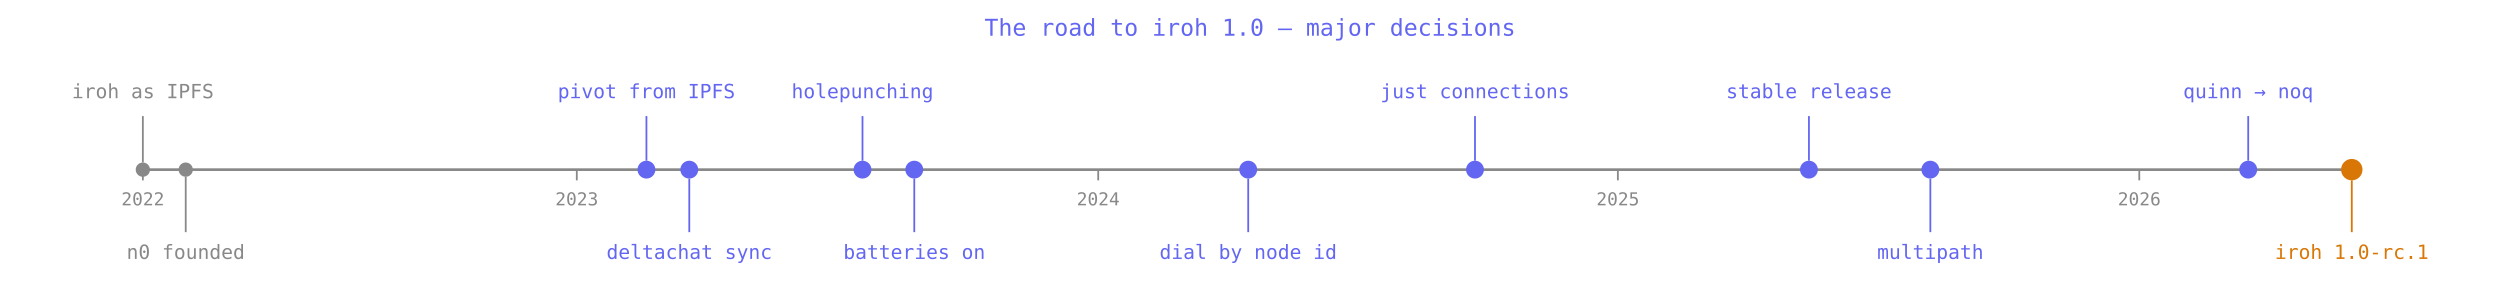
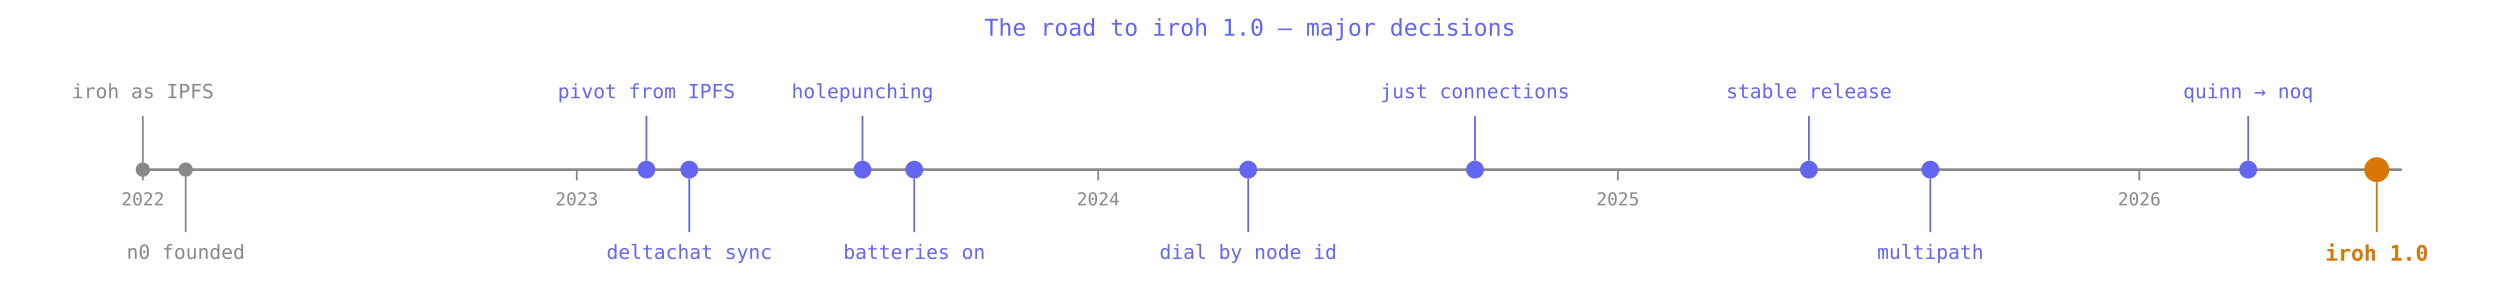
<svg xmlns="http://www.w3.org/2000/svg" xmlns:xlink="http://www.w3.org/1999/xlink" viewBox="0 0 1400 170">
+   <style>/* transparent-canvas */ :root { background-color: transparent; color-scheme: light dark; }</style>
  <text x="700" y="20" text-anchor="middle" font-family="'Space Mono', monospace" font-size="13" fill="#6366f1">The road to iroh 1.0 — major decisions</text>
-   <line x1="80" y1="95" x2="1320" y2="95" stroke="#888" stroke-width="1.5" />
+   <line x1="80" y1="95" x2="1345" y2="95" stroke="#888" stroke-width="1.5" />
  <g font-family="'Space Mono', monospace" font-size="10" fill="#888" text-anchor="middle">
    <line x1="80" y1="95" x2="80" y2="101" stroke="#888" />
    <text x="80" y="115">2022</text>
    <line x1="323" y1="95" x2="323" y2="101" stroke="#888" />
    <text x="323" y="115">2023</text>
    <line x1="615" y1="95" x2="615" y2="101" stroke="#888" />
    <text x="615" y="115">2024</text>
    <line x1="906" y1="95" x2="906" y2="101" stroke="#888" />
    <text x="906" y="115">2025</text>
    <line x1="1198" y1="95" x2="1198" y2="101" stroke="#888" />
    <text x="1198" y="115">2026</text>
  </g>
  <a href="/blog/the-road-to-iroh-1-0#the-early-days" xlink:href="/blog/the-road-to-iroh-1-0#the-early-days" target="_top">
    <circle cx="80" cy="95" r="4" fill="#888" />
    <line x1="80" y1="91" x2="80" y2="65" stroke="#888" stroke-width="1" />
    <text x="80" y="55" text-anchor="middle" font-family="'Space Mono', monospace" font-size="11" fill="#888">iroh as IPFS</text>
  </a>
  <a href="/blog/the-road-to-iroh-1-0#the-early-days" xlink:href="/blog/the-road-to-iroh-1-0#the-early-days" target="_top">
    <circle cx="104" cy="95" r="4" fill="#888" />
    <line x1="104" y1="99" x2="104" y2="130" stroke="#888" stroke-width="1" />
    <text x="104" y="145" text-anchor="middle" font-family="'Space Mono', monospace" font-size="11" fill="#888">n0 founded</text>
  </a>
  <a href="/blog/the-road-to-iroh-1-0#abstraction-fatigue" xlink:href="/blog/the-road-to-iroh-1-0#abstraction-fatigue" target="_top">
    <circle cx="362" cy="95" r="5" fill="#6366f1" />
    <line x1="362" y1="90" x2="362" y2="65" stroke="#6366f1" stroke-width="1" />
    <text x="362" y="55" text-anchor="middle" font-family="'Space Mono', monospace" font-size="11" fill="#6366f1">pivot from IPFS</text>
  </a>
  <a href="/blog/the-road-to-iroh-1-0#a-real-world-use-case" xlink:href="/blog/the-road-to-iroh-1-0#a-real-world-use-case" target="_top">
    <circle cx="386" cy="95" r="5" fill="#6366f1" />
    <line x1="386" y1="100" x2="386" y2="130" stroke="#6366f1" stroke-width="1" />
    <text x="386" y="145" text-anchor="middle" font-family="'Space Mono', monospace" font-size="11" fill="#6366f1">deltachat sync</text>
  </a>
  <a href="/blog/the-road-to-iroh-1-0#hole-punching" xlink:href="/blog/the-road-to-iroh-1-0#hole-punching" target="_top">
    <circle cx="483" cy="95" r="5" fill="#6366f1" />
    <line x1="483" y1="90" x2="483" y2="65" stroke="#6366f1" stroke-width="1" />
    <text x="483" y="55" text-anchor="middle" font-family="'Space Mono', monospace" font-size="11" fill="#6366f1">holepunching</text>
  </a>
  <a href="/blog/the-road-to-iroh-1-0#iroh-as-a-batteries-included-p2p-application-toolkit" xlink:href="/blog/the-road-to-iroh-1-0#iroh-as-a-batteries-included-p2p-application-toolkit" target="_top">
    <circle cx="512" cy="95" r="5" fill="#6366f1" />
    <line x1="512" y1="100" x2="512" y2="130" stroke="#6366f1" stroke-width="1" />
    <text x="512" y="145" text-anchor="middle" font-family="'Space Mono', monospace" font-size="11" fill="#6366f1">batteries on</text>
  </a>
  <a href="/blog/the-road-to-iroh-1-0#node-discovery-via-dns" xlink:href="/blog/the-road-to-iroh-1-0#node-discovery-via-dns" target="_top">
    <circle cx="699" cy="95" r="5" fill="#6366f1" />
    <line x1="699" y1="100" x2="699" y2="130" stroke="#6366f1" stroke-width="1" />
    <text x="699" y="145" text-anchor="middle" font-family="'Space Mono', monospace" font-size="11" fill="#6366f1">dial by node id</text>
  </a>
  <a href="/blog/the-road-to-iroh-1-0#iroh-as-just-connections" xlink:href="/blog/the-road-to-iroh-1-0#iroh-as-just-connections" target="_top">
    <circle cx="826" cy="95" r="5" fill="#6366f1" />
    <line x1="826" y1="90" x2="826" y2="65" stroke="#6366f1" stroke-width="1" />
    <text x="826" y="55" text-anchor="middle" font-family="'Space Mono', monospace" font-size="11" fill="#6366f1">just connections</text>
  </a>
  <a href="/blog/the-road-to-iroh-1-0#a-long-term-stable-release" xlink:href="/blog/the-road-to-iroh-1-0#a-long-term-stable-release" target="_top">
    <circle cx="1013" cy="95" r="5" fill="#6366f1" />
    <line x1="1013" y1="90" x2="1013" y2="65" stroke="#6366f1" stroke-width="1" />
    <text x="1013" y="55" text-anchor="middle" font-family="'Space Mono', monospace" font-size="11" fill="#6366f1">stable release</text>
  </a>
  <a href="/blog/the-road-to-iroh-1-0#multipath" xlink:href="/blog/the-road-to-iroh-1-0#multipath" target="_top">
    <circle cx="1081" cy="95" r="5" fill="#6366f1" />
    <line x1="1081" y1="100" x2="1081" y2="130" stroke="#6366f1" stroke-width="1" />
    <text x="1081" y="145" text-anchor="middle" font-family="'Space Mono', monospace" font-size="11" fill="#6366f1">multipath</text>
  </a>
  <a href="/blog/the-road-to-iroh-1-0#forking-quinn" xlink:href="/blog/the-road-to-iroh-1-0#forking-quinn" target="_top">
    <circle cx="1259" cy="95" r="5" fill="#6366f1" />
    <line x1="1259" y1="90" x2="1259" y2="65" stroke="#6366f1" stroke-width="1" />
    <text x="1259" y="55" text-anchor="middle" font-family="'Space Mono', monospace" font-size="11" fill="#6366f1">quinn → noq</text>
  </a>
-   <a href="/blog/the-road-to-iroh-1-0#forking-quinn" xlink:href="/blog/the-road-to-iroh-1-0#forking-quinn" target="_top">
-     <circle cx="1317" cy="95" r="6" fill="#d97706" />
-     <line x1="1317" y1="101" x2="1317" y2="130" stroke="#d97706" stroke-width="1" />
-     <text x="1317" y="145" text-anchor="middle" font-family="'Space Mono', monospace" font-size="11" fill="#d97706">iroh 1.0-rc.1</text>
+   <a href="/blog/the-road-to-iroh-1-0" xlink:href="/blog/the-road-to-iroh-1-0" target="_top">
+     <circle cx="1331" cy="95" r="7" fill="#d97706" />
+     <line x1="1331" y1="102" x2="1331" y2="130" stroke="#d97706" stroke-width="1" />
+     <text x="1331" y="146" text-anchor="middle" font-family="'Space Mono', monospace" font-size="12" font-weight="bold" fill="#d97706">iroh 1.0</text>
  </a>
</svg>
